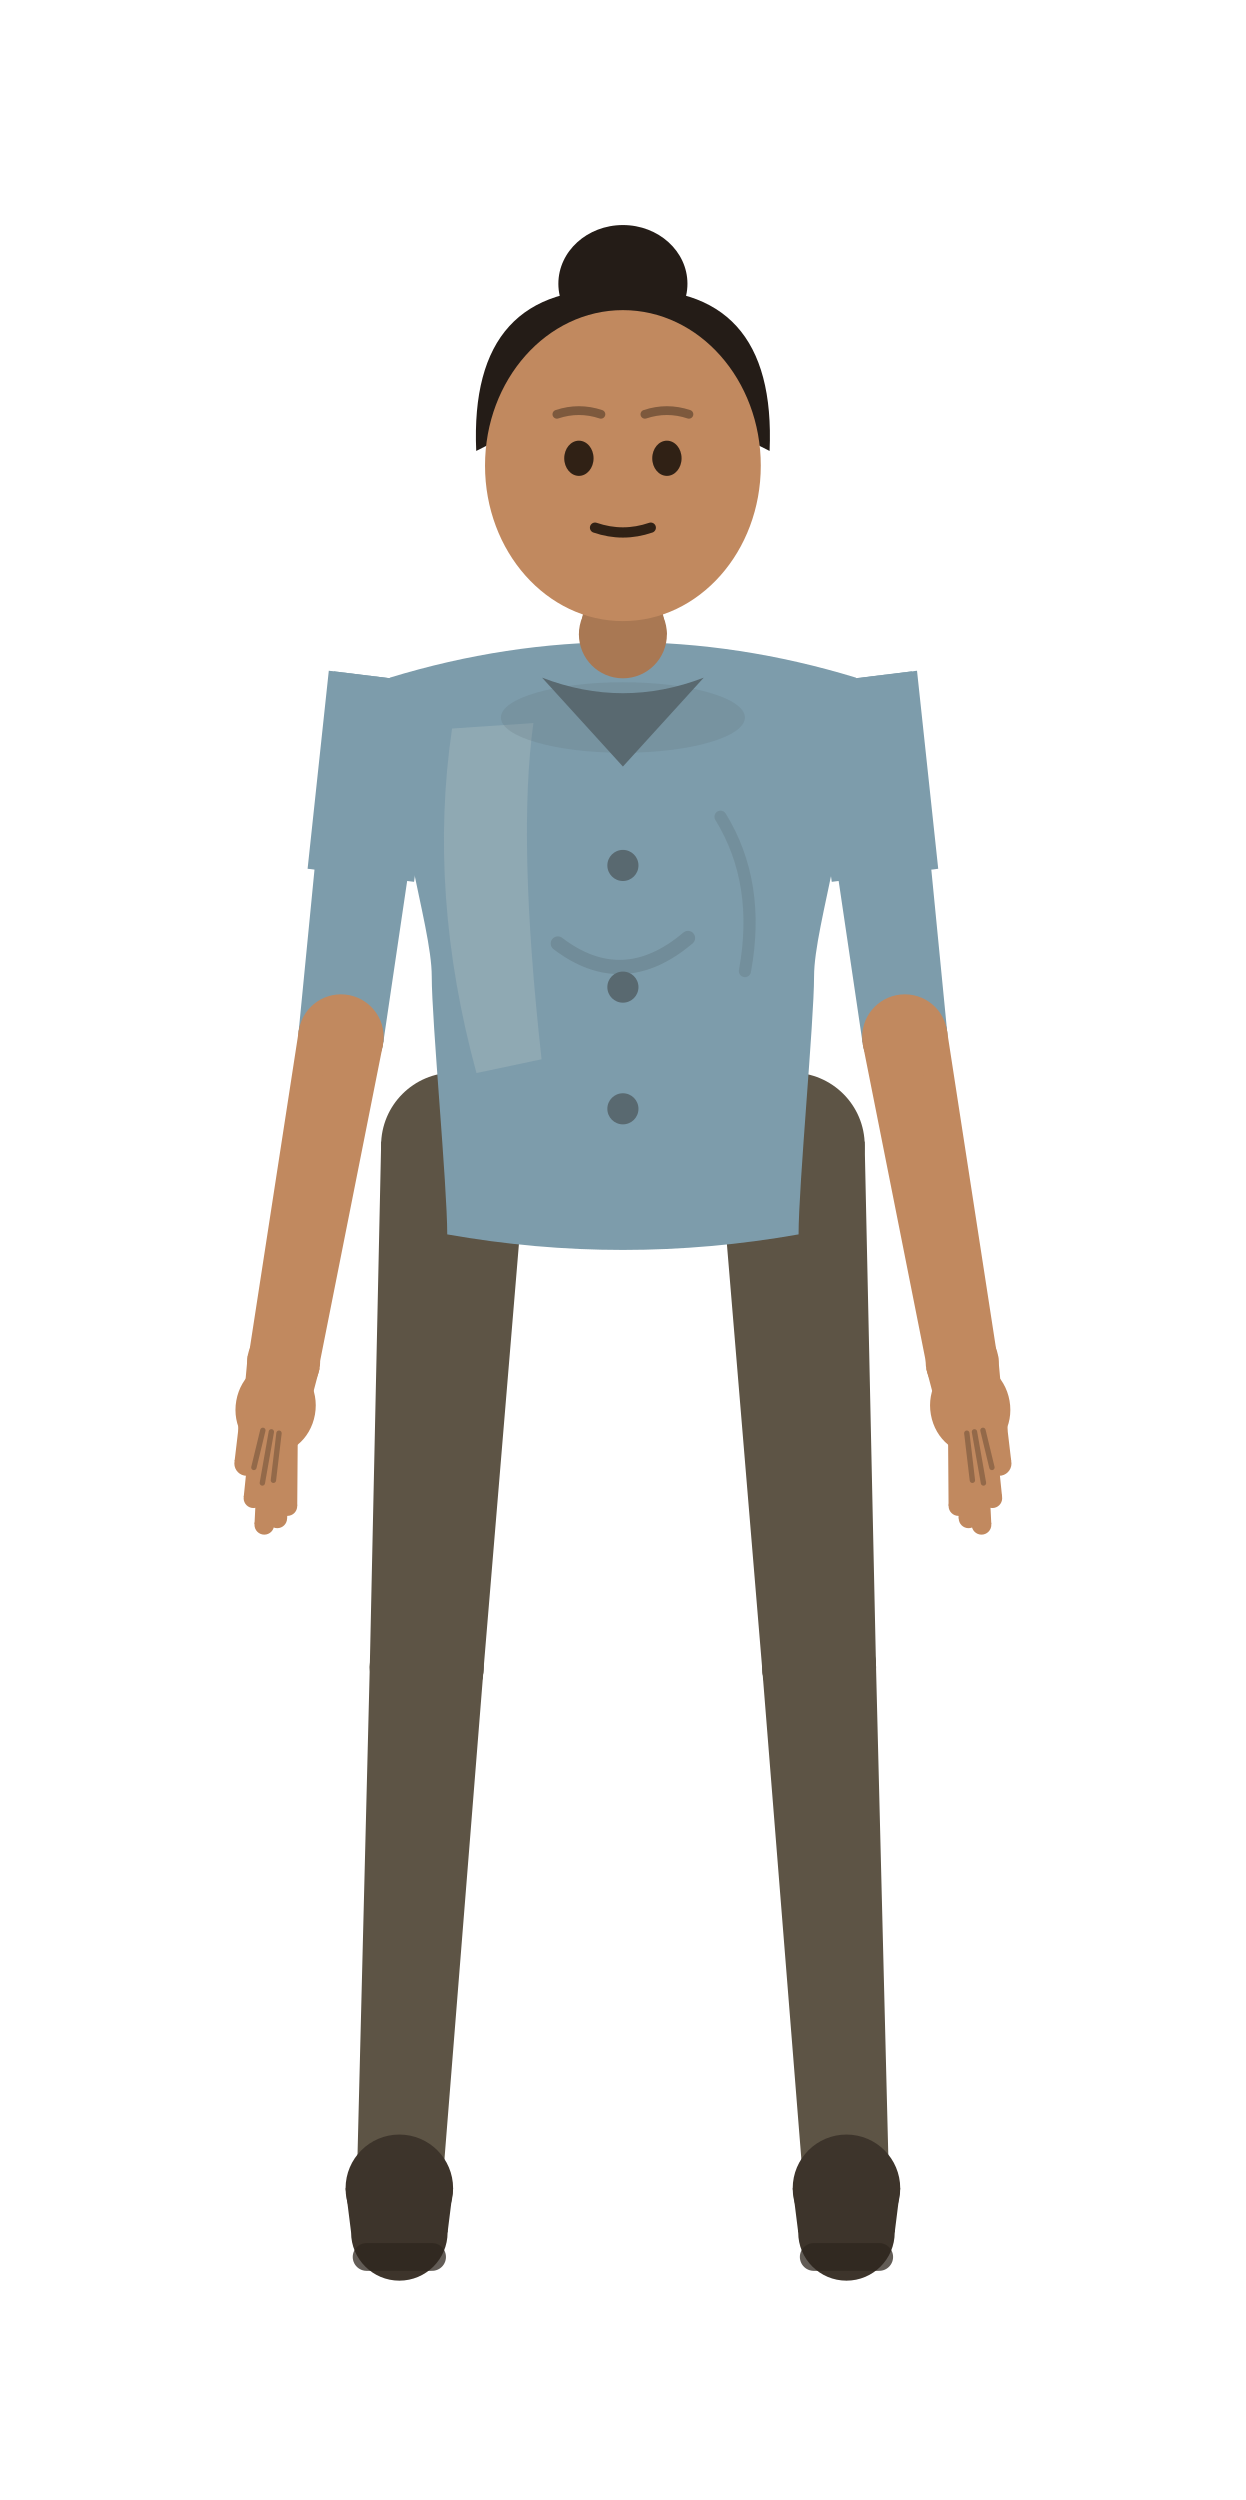
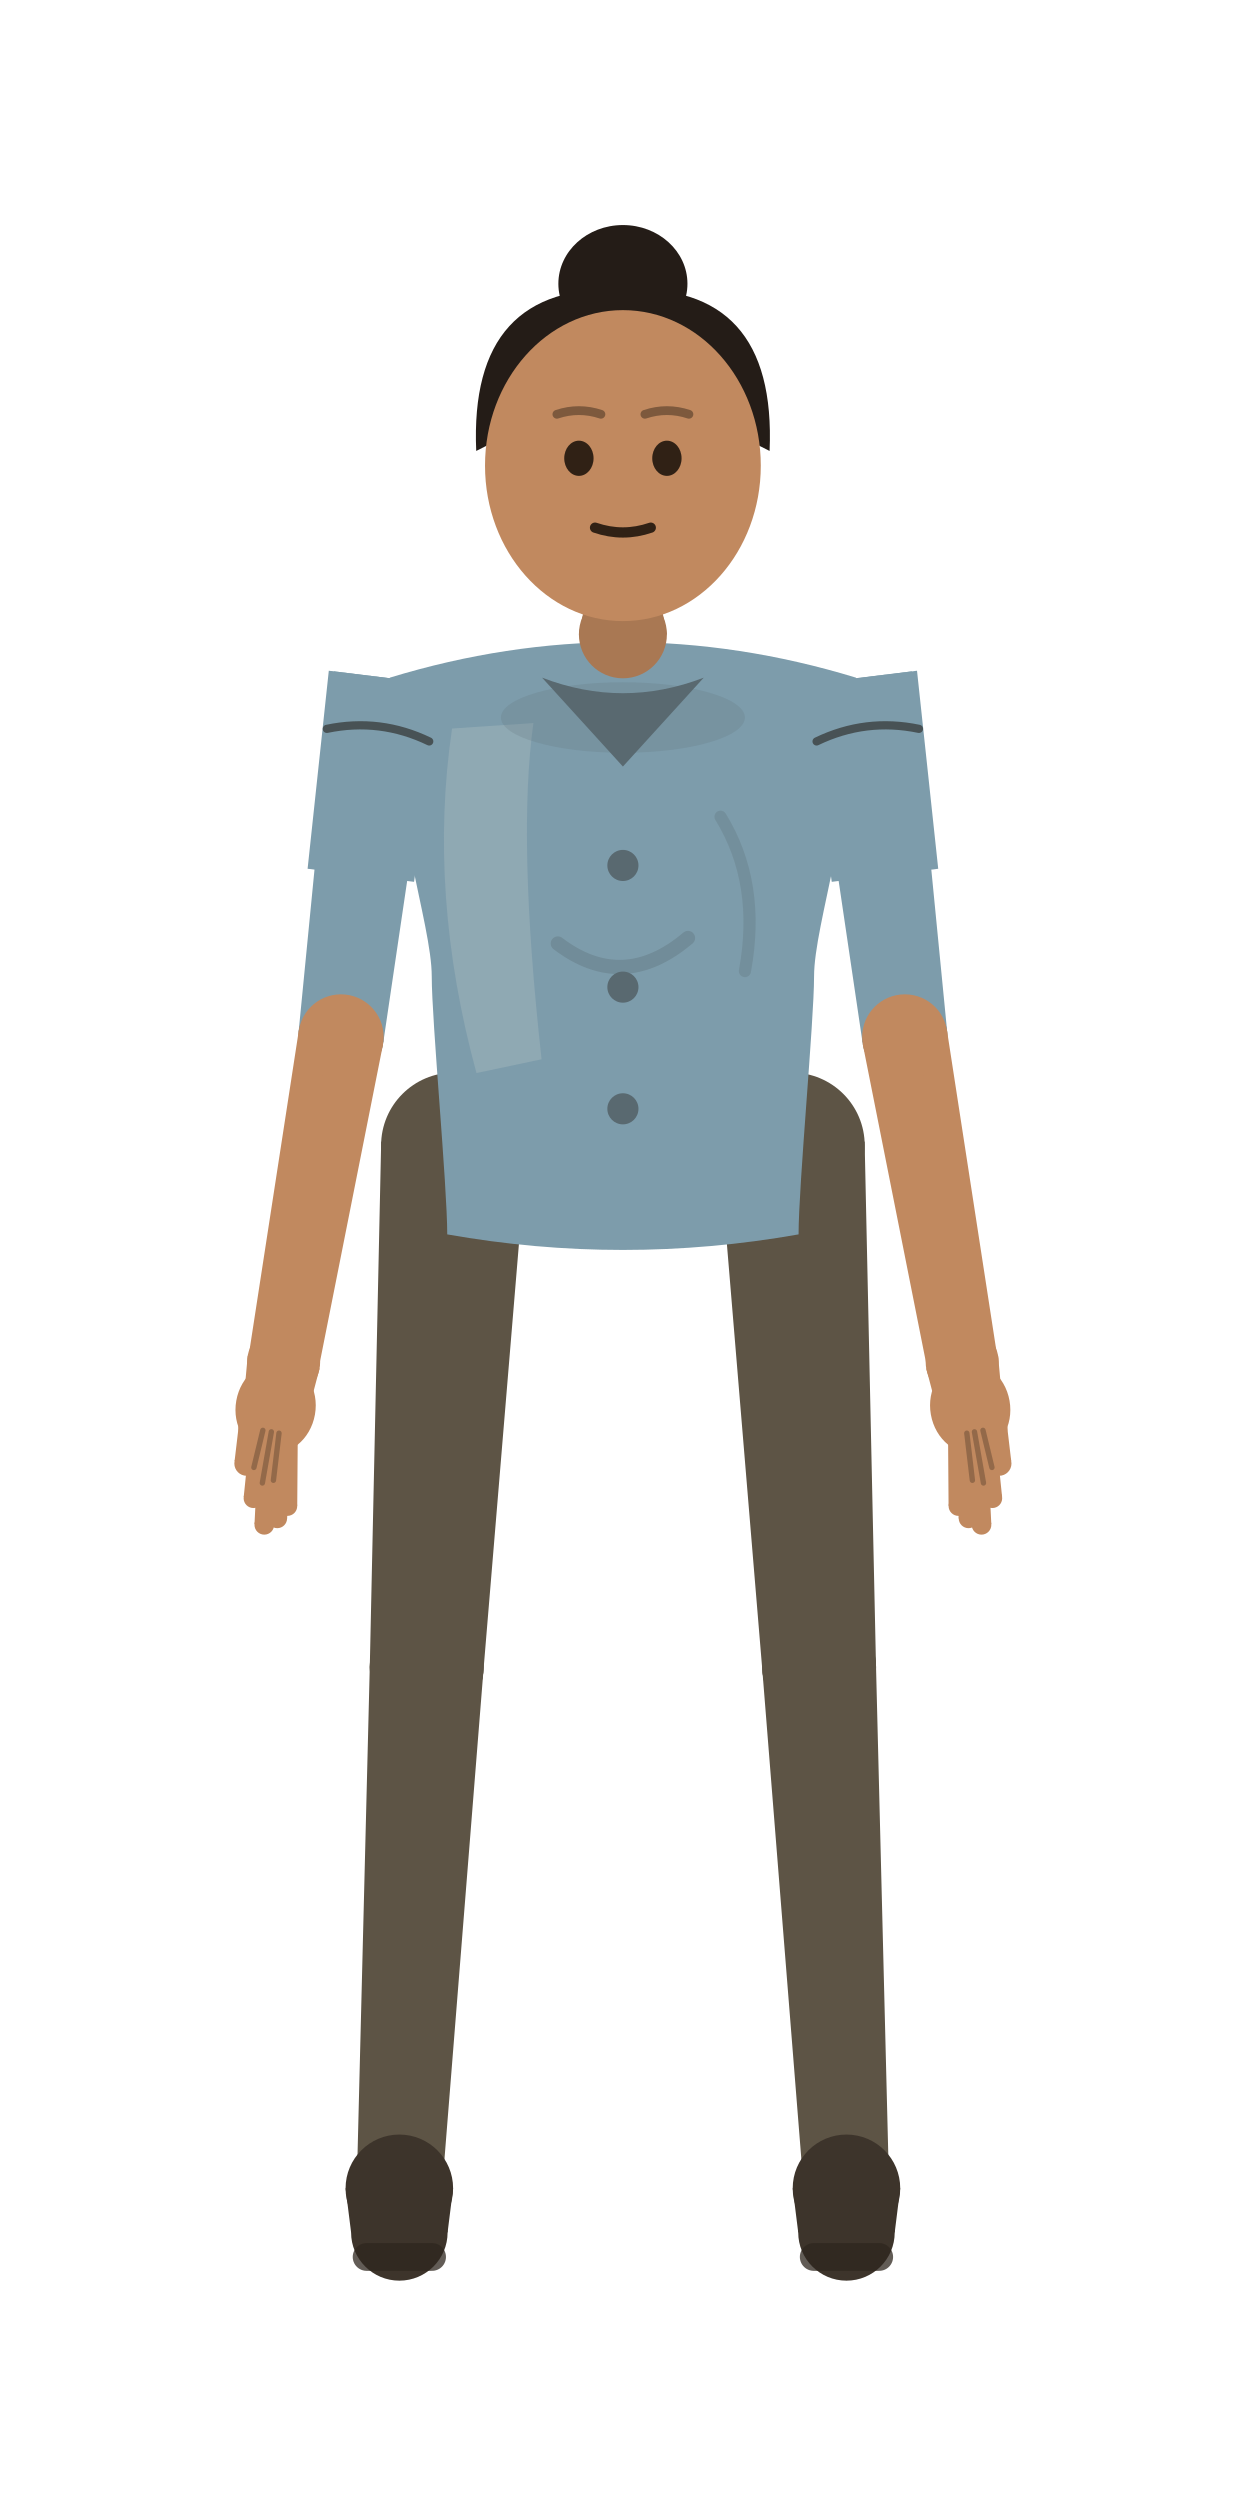
<svg xmlns="http://www.w3.org/2000/svg" class="nex-paperbook-figure" viewBox="-280.27 -515.4 560.54 1124.85" role="img" aria-label="Paperbook character">
  <g class="pb-figure" data-view-axis="front">
    <g class="pb-limb" fill="#5d5445">
      <path d="M -108.76 -1.72 L -113.86 233.34 L -62.73 236.02 L -43.24 1.72 Z" />
      <circle cx="-76" cy="0" r="32.8" />
      <circle cx="-88.3" cy="234.68" r="25.6" />
    </g>
    <g class="pb-limb" fill="#5d5445">
      <path d="M 43.24 1.72 L 62.73 236.02 L 113.86 233.34 L 108.76 -1.72 Z" />
      <circle cx="76" cy="0" r="32.8" />
      <circle cx="88.3" cy="234.68" r="25.6" />
    </g>
    <g class="pb-top" fill="#7d9cab">
      <path d="M -104.86 -210.5 Q 0 -242.5 104.86 -210.5 C 104.86 -150.5 86.01 -100 86.01 -76 C 86.01 -56 79.04 18 79.04 40 Q 0 54 -79.04 40 C -79.04 18 -86.01 -56 -86.01 -76 C -86.01 -100 -104.86 -150.5 -104.86 -210.5 Z" />
    </g>
    <g class="pb-fold" fill="#a1b5bb">
      <path d="M -76.86 -187.6 Q -87.84 -113.2 -65.88 -32.6 L -36.6 -38.8 Q -47.58 -138 -40.26 -190.08 Z" opacity="0.5" />
    </g>
    <g class="pb-fold" fill="none">
      <path d="M -29.28 -90.88 Q 0 -68.56 29.28 -93.36" fill="none" stroke="#60747c" stroke-width="6.41" stroke-linecap="round" opacity="0.4" />
    </g>
    <g class="pb-fold" fill="none">
      <path d="M 43.92 -147.92 Q 62.22 -118.16 54.9 -78.48" fill="none" stroke="#60747c" stroke-width="5.49" stroke-linecap="round" opacity="0.32" />
    </g>
    <g class="pb-fold" fill="#60747c">
      <ellipse cx="0" cy="-192.56" rx="54.9" ry="15.88" opacity="0.22" />
    </g>
    <g class="pb-trim" fill="#596970">
      <path d="M -36.38 -210.5 L 0 -170.5 L 36.38 -210.5 Q 0 -196.5 -36.38 -210.5 Z" />
    </g>
    <g class="pb-trim" fill="#596970">
      <circle cx="0" cy="-126" r="7" />
      <circle cx="0" cy="-71.25" r="7" />
      <circle cx="0" cy="-16.5" r="7" />
    </g>
    <g class="pb-neck" fill="#a97853">
      <path d="M -16.5 -246.5 L -19.8 -230 L 19.8 -230 L 16.5 -246.5 Z" />
      <circle cx="0" cy="-246.5" r="16.5" />
      <circle cx="0" cy="-230" r="19.8" />
    </g>
    <g class="pb-hair" fill="#241c17">
      <path d="M -66 -312.5 Q -69.3 -388.4 0 -385.1 Q 69.3 -388.4 66 -312.5 Q 0 -346.82 -66 -312.5 Z" />
      <ellipse cx="0" cy="-387.74" rx="29.04" ry="26.4" />
    </g>
    <g class="pb-head" fill="#c1895f">
      <ellipse cx="0" cy="-305.9" rx="62.04" ry="69.96" />
    </g>
    <g class="pb-face">
      <path d="M 9.9 -329 Q 19.8 -332.3 29.7 -329" fill="none" stroke="#7d593d" stroke-width="3.96" stroke-linecap="round" />
      <path d="M -29.7 -329 Q -19.8 -332.3 -9.9 -329" fill="none" stroke="#7d593d" stroke-width="3.96" stroke-linecap="round" />
      <ellipse cx="19.8" cy="-309.2" rx="6.6" ry="7.92" fill="#302115" />
      <ellipse cx="-19.8" cy="-309.2" rx="6.6" ry="7.92" fill="#302115" />
      <path d="M -12.54 -277.98 Q 0 -273.67 12.54 -277.98" fill="none" stroke="#302115" stroke-width="4.62" stroke-linecap="round" />
    </g>
    <g class="pb-limb" fill="#7d9cab">
      <path d="M -130.03 -213.33 L -145.91 -51.15 L -107.8 -46.47 L -83.97 -207.67 Z" />
      <circle cx="-126.85" cy="-48.81" r="19.2" />
    </g>
    <g class="pb-sleeve" fill="#7d9cab">
      <path d="M -132.33 -213.61 L -141.87 -124.51 L -93.97 -118.63 L -81.67 -207.39 Z" />
    </g>
    <g class="pb-limb" fill="#7d9cab">
      <path d="M 83.97 -207.67 L 107.8 -46.47 L 145.91 -51.15 L 130.03 -213.33 Z" />
      <circle cx="126.85" cy="-48.81" r="19.2" />
    </g>
    <g class="pb-sleeve" fill="#7d9cab">
      <path d="M 81.67 -207.39 L 93.97 -118.63 L 141.87 -124.51 L 132.33 -213.61 Z" />
+     </g>
+     <g class="pb-detail" fill="none">
+       <path d="M -87.15 -181.8 Q -109.22 -192.46 -133.2 -187.46" stroke="#485255" stroke-width="3.71" stroke-linecap="round" />
+     </g>
+     <g class="pb-detail" fill="none">
+       <path d="M 133.2 -187.46 Q 109.22 -192.46 87.15 -181.8" stroke="#485255" stroke-width="3.71" stroke-linecap="round" />
    </g>
    <g class="pb-limb" fill="#5d5445">
      <path d="M -113.86 233.34 L -119.76 468.21 L -81.42 470.22 L -62.73 236.02 Z" />
      <circle cx="-88.3" cy="234.68" r="25.6" />
      <circle cx="-100.59" cy="469.21" r="19.2" />
    </g>
    <g class="pb-limb" fill="#5d5445">
      <path d="M 62.73 236.02 L 81.42 470.22 L 119.76 468.21 L 113.86 233.34 Z" />
      <circle cx="88.3" cy="234.68" r="25.6" />
      <circle cx="100.59" cy="469.21" r="19.2" />
    </g>
    <g class="pb-limb" fill="#c1895f">
      <path d="M -145.76 -52.15 L -168.4 94.69 L -136.89 100.25 L -107.94 -45.48 Z" />
      <circle cx="-126.85" cy="-48.81" r="19.2" />
      <circle cx="-152.65" cy="97.47" r="16" />
    </g>
    <g class="pb-limb" fill="#c1895f">
      <path d="M 107.94 -45.48 L 136.89 100.25 L 168.4 94.69 L 145.76 -52.15 Z" />
      <circle cx="126.85" cy="-48.81" r="19.2" />
      <circle cx="152.65" cy="97.47" r="16" />
    </g>
    <g class="pb-hand" fill="#c1895f">
      <path d="M -168.81 94.62 L -170.72 115.4 L -141.79 120.5 L -136.48 100.32 Z" />
      <circle cx="-152.65" cy="97.47" r="16.42" />
      <circle cx="-156.26" cy="117.95" r="14.69" />
      <ellipse cx="-156.26" cy="117.95" rx="20.74" ry="17.97" transform="rotate(100 -156.26 117.95)" />
      <path d="M -172.84 126.05 L -174.72 141.97 L -163.89 144.21 L -159.3 128.85 Z" />
      <circle cx="-166.07" cy="127.45" r="6.91" />
      <circle cx="-169.3" cy="143.09" r="5.53" />
      <path d="M -167.47 127.41 L -170.61 158.1 L -161.85 159.32 L -156.52 128.93 Z" />
      <circle cx="-162" cy="128.17" r="5.53" />
      <circle cx="-166.23" cy="158.71" r="4.42" />
      <path d="M -163.69 128.42 L -165.76 170.34 L -156.94 171.01 L -152.66 129.26 Z" />
      <circle cx="-158.18" cy="128.84" r="5.53" />
      <circle cx="-161.35" cy="170.68" r="4.42" />
      <path d="M -160.27 129.33 L -159.94 167.68 L -151.09 167.86 L -149.21 129.56 Z" />
      <circle cx="-154.74" cy="129.45" r="5.53" />
      <circle cx="-155.52" cy="167.77" r="4.42" />
      <path d="M -157.34 130.11 L -155.38 162.35 L -146.53 162.12 L -146.29 129.82 Z" />
      <circle cx="-151.81" cy="129.96" r="5.53" />
      <circle cx="-150.96" cy="162.24" r="4.42" />
    </g>
    <g class="pb-hand" fill="#c1895f">
      <path d="M 136.48 100.32 L 141.79 120.5 L 170.72 115.4 L 168.81 94.62 Z" />
      <circle cx="152.65" cy="97.47" r="16.42" />
      <circle cx="156.26" cy="117.95" r="14.69" />
      <ellipse cx="156.26" cy="117.95" rx="20.74" ry="17.97" transform="rotate(80 156.26 117.95)" />
      <path d="M 159.3 128.85 L 163.89 144.21 L 174.72 141.97 L 172.84 126.05 Z" />
      <circle cx="166.07" cy="127.45" r="6.91" />
      <circle cx="169.3" cy="143.09" r="5.53" />
      <path d="M 156.52 128.93 L 161.85 159.32 L 170.61 158.1 L 167.47 127.41 Z" />
      <circle cx="162" cy="128.17" r="5.53" />
      <circle cx="166.23" cy="158.71" r="4.42" />
      <path d="M 152.66 129.26 L 156.94 171.01 L 165.76 170.34 L 163.69 128.42 Z" />
      <circle cx="158.18" cy="128.84" r="5.53" />
      <circle cx="161.35" cy="170.68" r="4.42" />
      <path d="M 149.21 129.56 L 151.09 167.86 L 159.94 167.68 L 160.27 129.33 Z" />
      <circle cx="154.74" cy="129.45" r="5.53" />
      <circle cx="155.52" cy="167.77" r="4.42" />
      <path d="M 146.29 129.82 L 146.53 162.12 L 155.38 162.35 L 157.34 130.11 Z" />
      <circle cx="151.81" cy="129.96" r="5.53" />
      <circle cx="150.96" cy="162.24" r="4.42" />
    </g>
    <g class="pb-detail" fill="none">
      <path d="M -162 128.17 L -166.04 144.86" fill="none" stroke="#664933" stroke-width="2.42" stroke-linecap="round" opacity="0.5" />
      <path d="M -158.18 128.84 L -162.23 151.85" fill="none" stroke="#664933" stroke-width="2.42" stroke-linecap="round" opacity="0.5" />
      <path d="M -154.74 129.45 L -157.25 150.64" fill="none" stroke="#664933" stroke-width="2.42" stroke-linecap="round" opacity="0.5" />
    </g>
    <g class="pb-detail" fill="none">
      <path d="M 162 128.17 L 166.04 144.86" fill="none" stroke="#664933" stroke-width="2.42" stroke-linecap="round" opacity="0.5" />
      <path d="M 158.18 128.84 L 162.23 151.85" fill="none" stroke="#664933" stroke-width="2.42" stroke-linecap="round" opacity="0.5" />
      <path d="M 154.74 129.45 L 157.25 150.64" fill="none" stroke="#664933" stroke-width="2.42" stroke-linecap="round" opacity="0.5" />
    </g>
    <g class="pb-foot" fill="#3d342b">
      <path d="M -124.78 469.21 L -122.3 489.05 L -78.88 489.05 L -76.4 469.21 Z" />
      <circle cx="-100.59" cy="469.21" r="24.19" />
      <circle cx="-100.59" cy="489.05" r="21.71" />
    </g>
    <g class="pb-foot" fill="#2e261e">
      <path d="M -115.31 500.09 L -85.87 500.09" stroke="#2e261e" stroke-width="12.51" stroke-linecap="round" fill="none" opacity="0.75" />
    </g>
    <g class="pb-foot" fill="#3d342b">
      <path d="M 76.4 469.21 L 78.88 489.05 L 122.3 489.05 L 124.78 469.21 Z" />
      <circle cx="100.59" cy="469.21" r="24.19" />
      <circle cx="100.59" cy="489.05" r="21.71" />
    </g>
    <g class="pb-foot" fill="#2e261e">
      <path d="M 85.87 500.09 L 115.31 500.09" stroke="#2e261e" stroke-width="12.51" stroke-linecap="round" fill="none" opacity="0.75" />
    </g>
  </g>
</svg>
